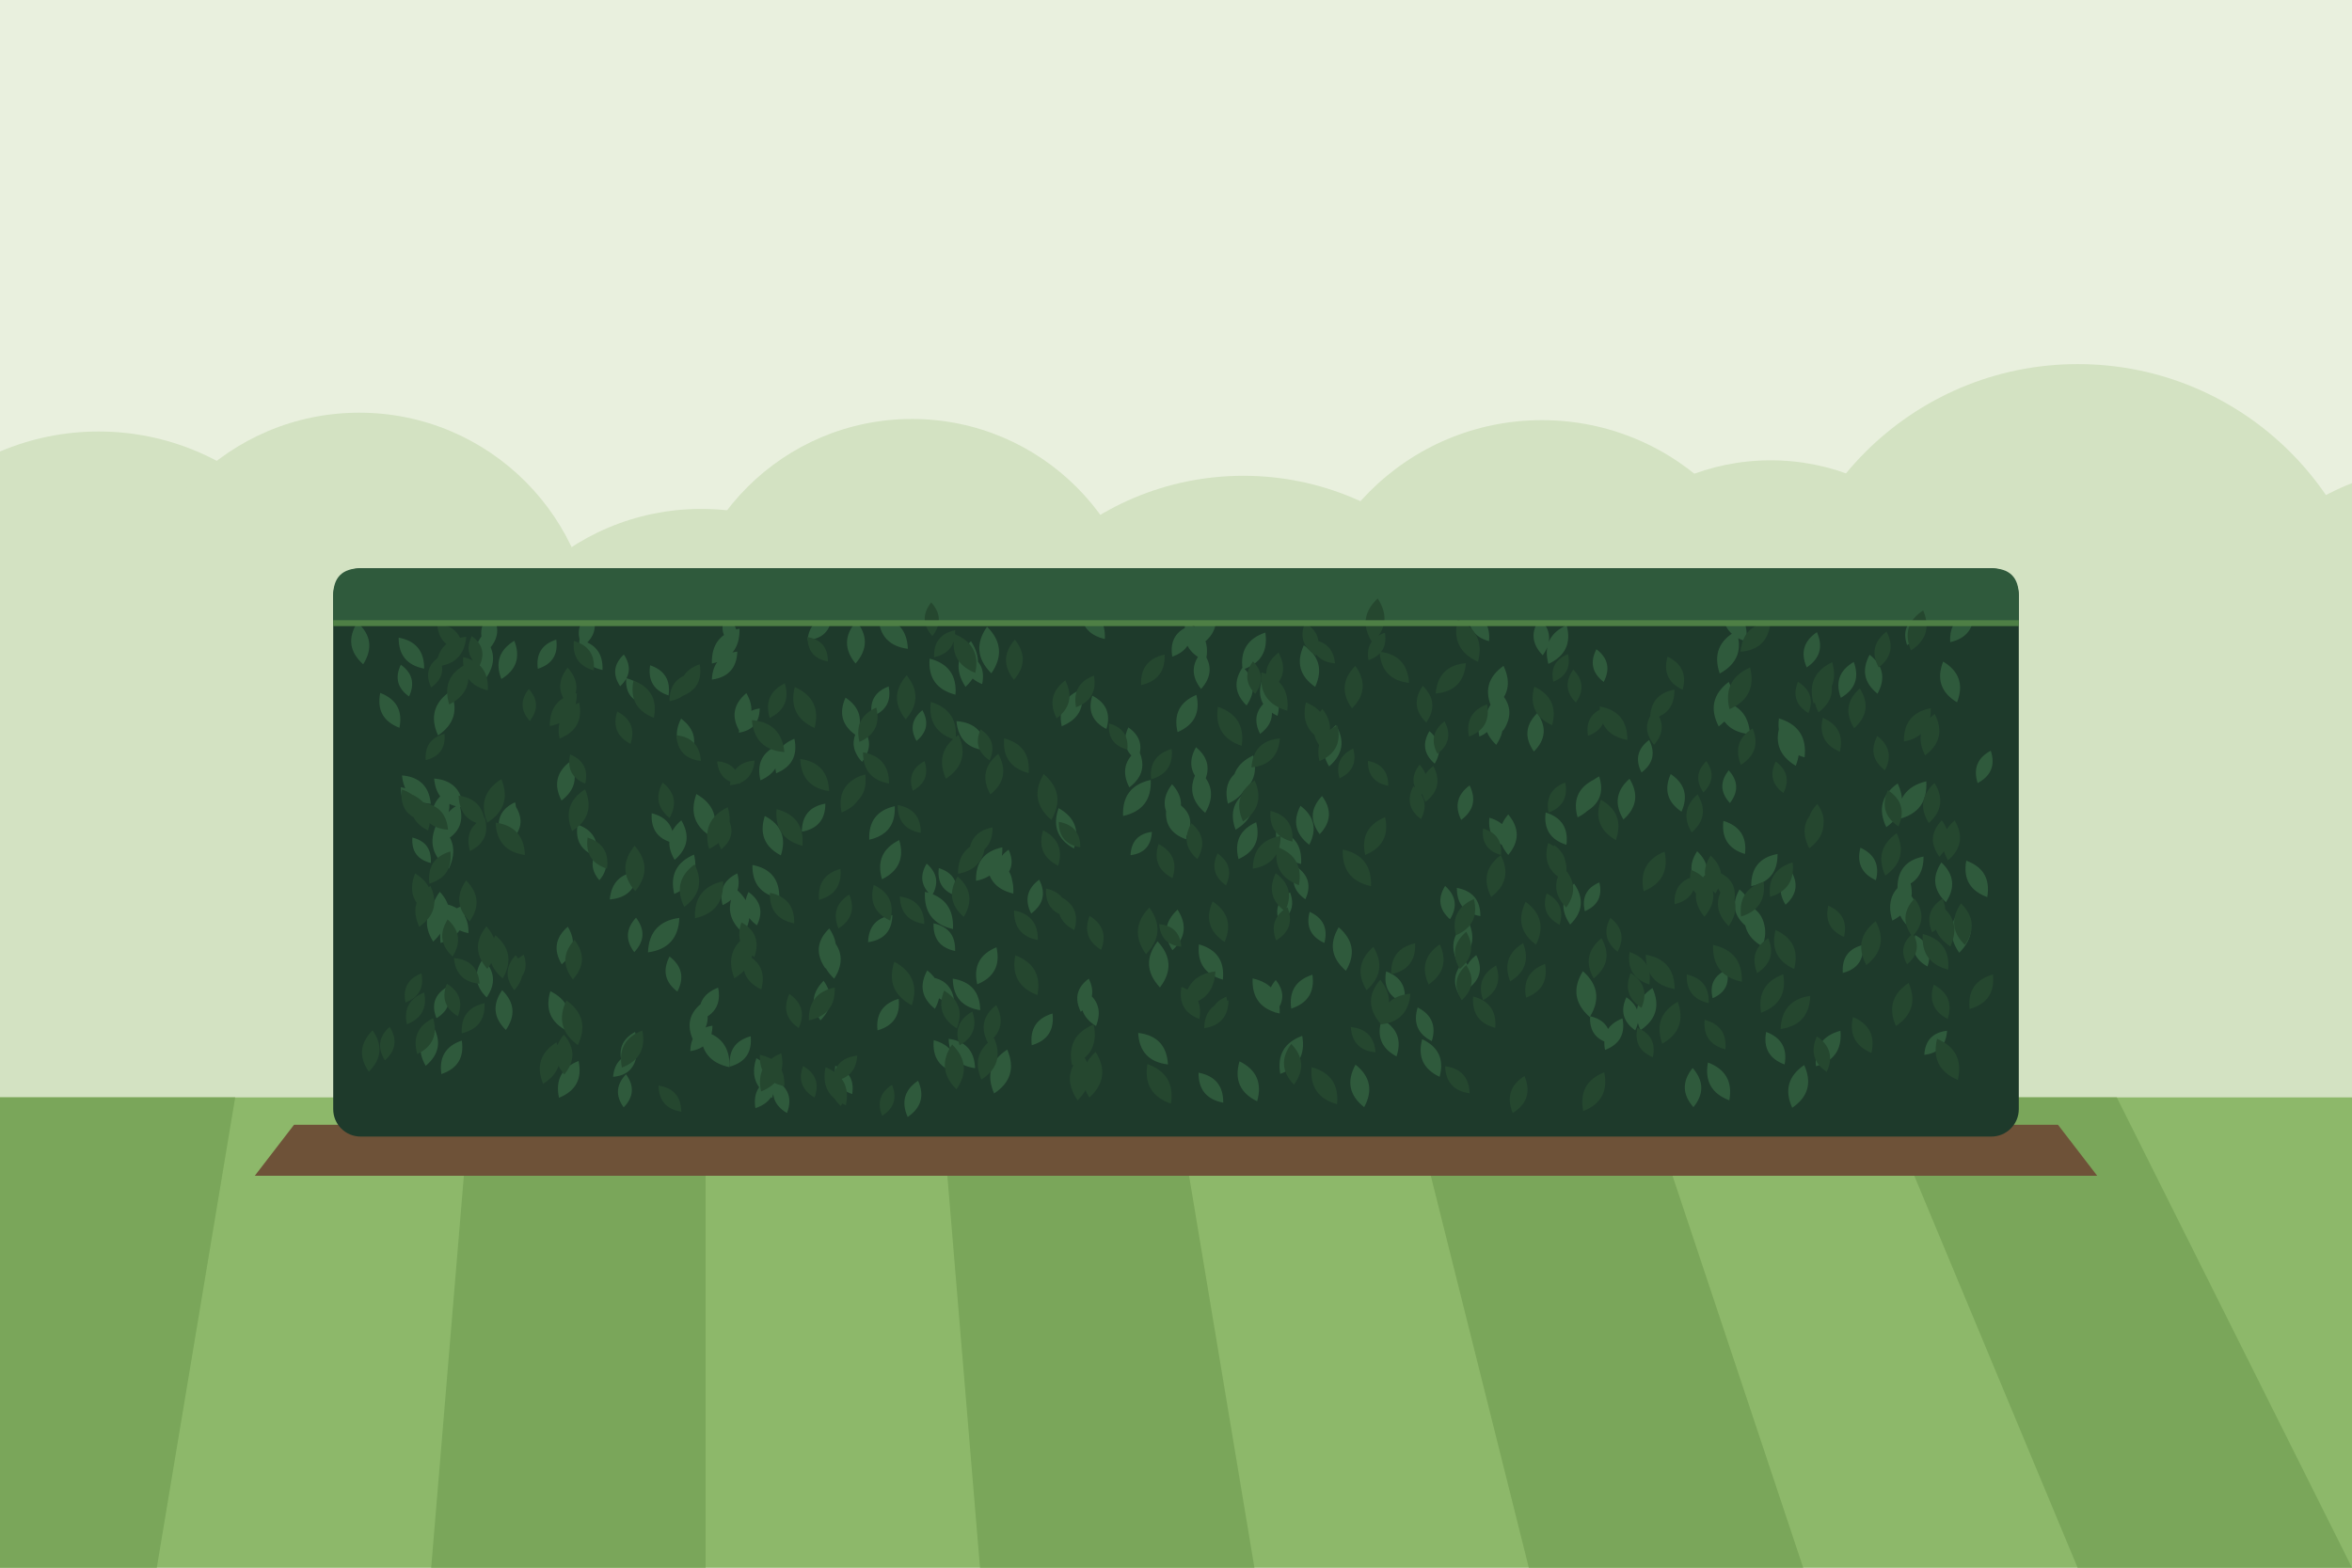
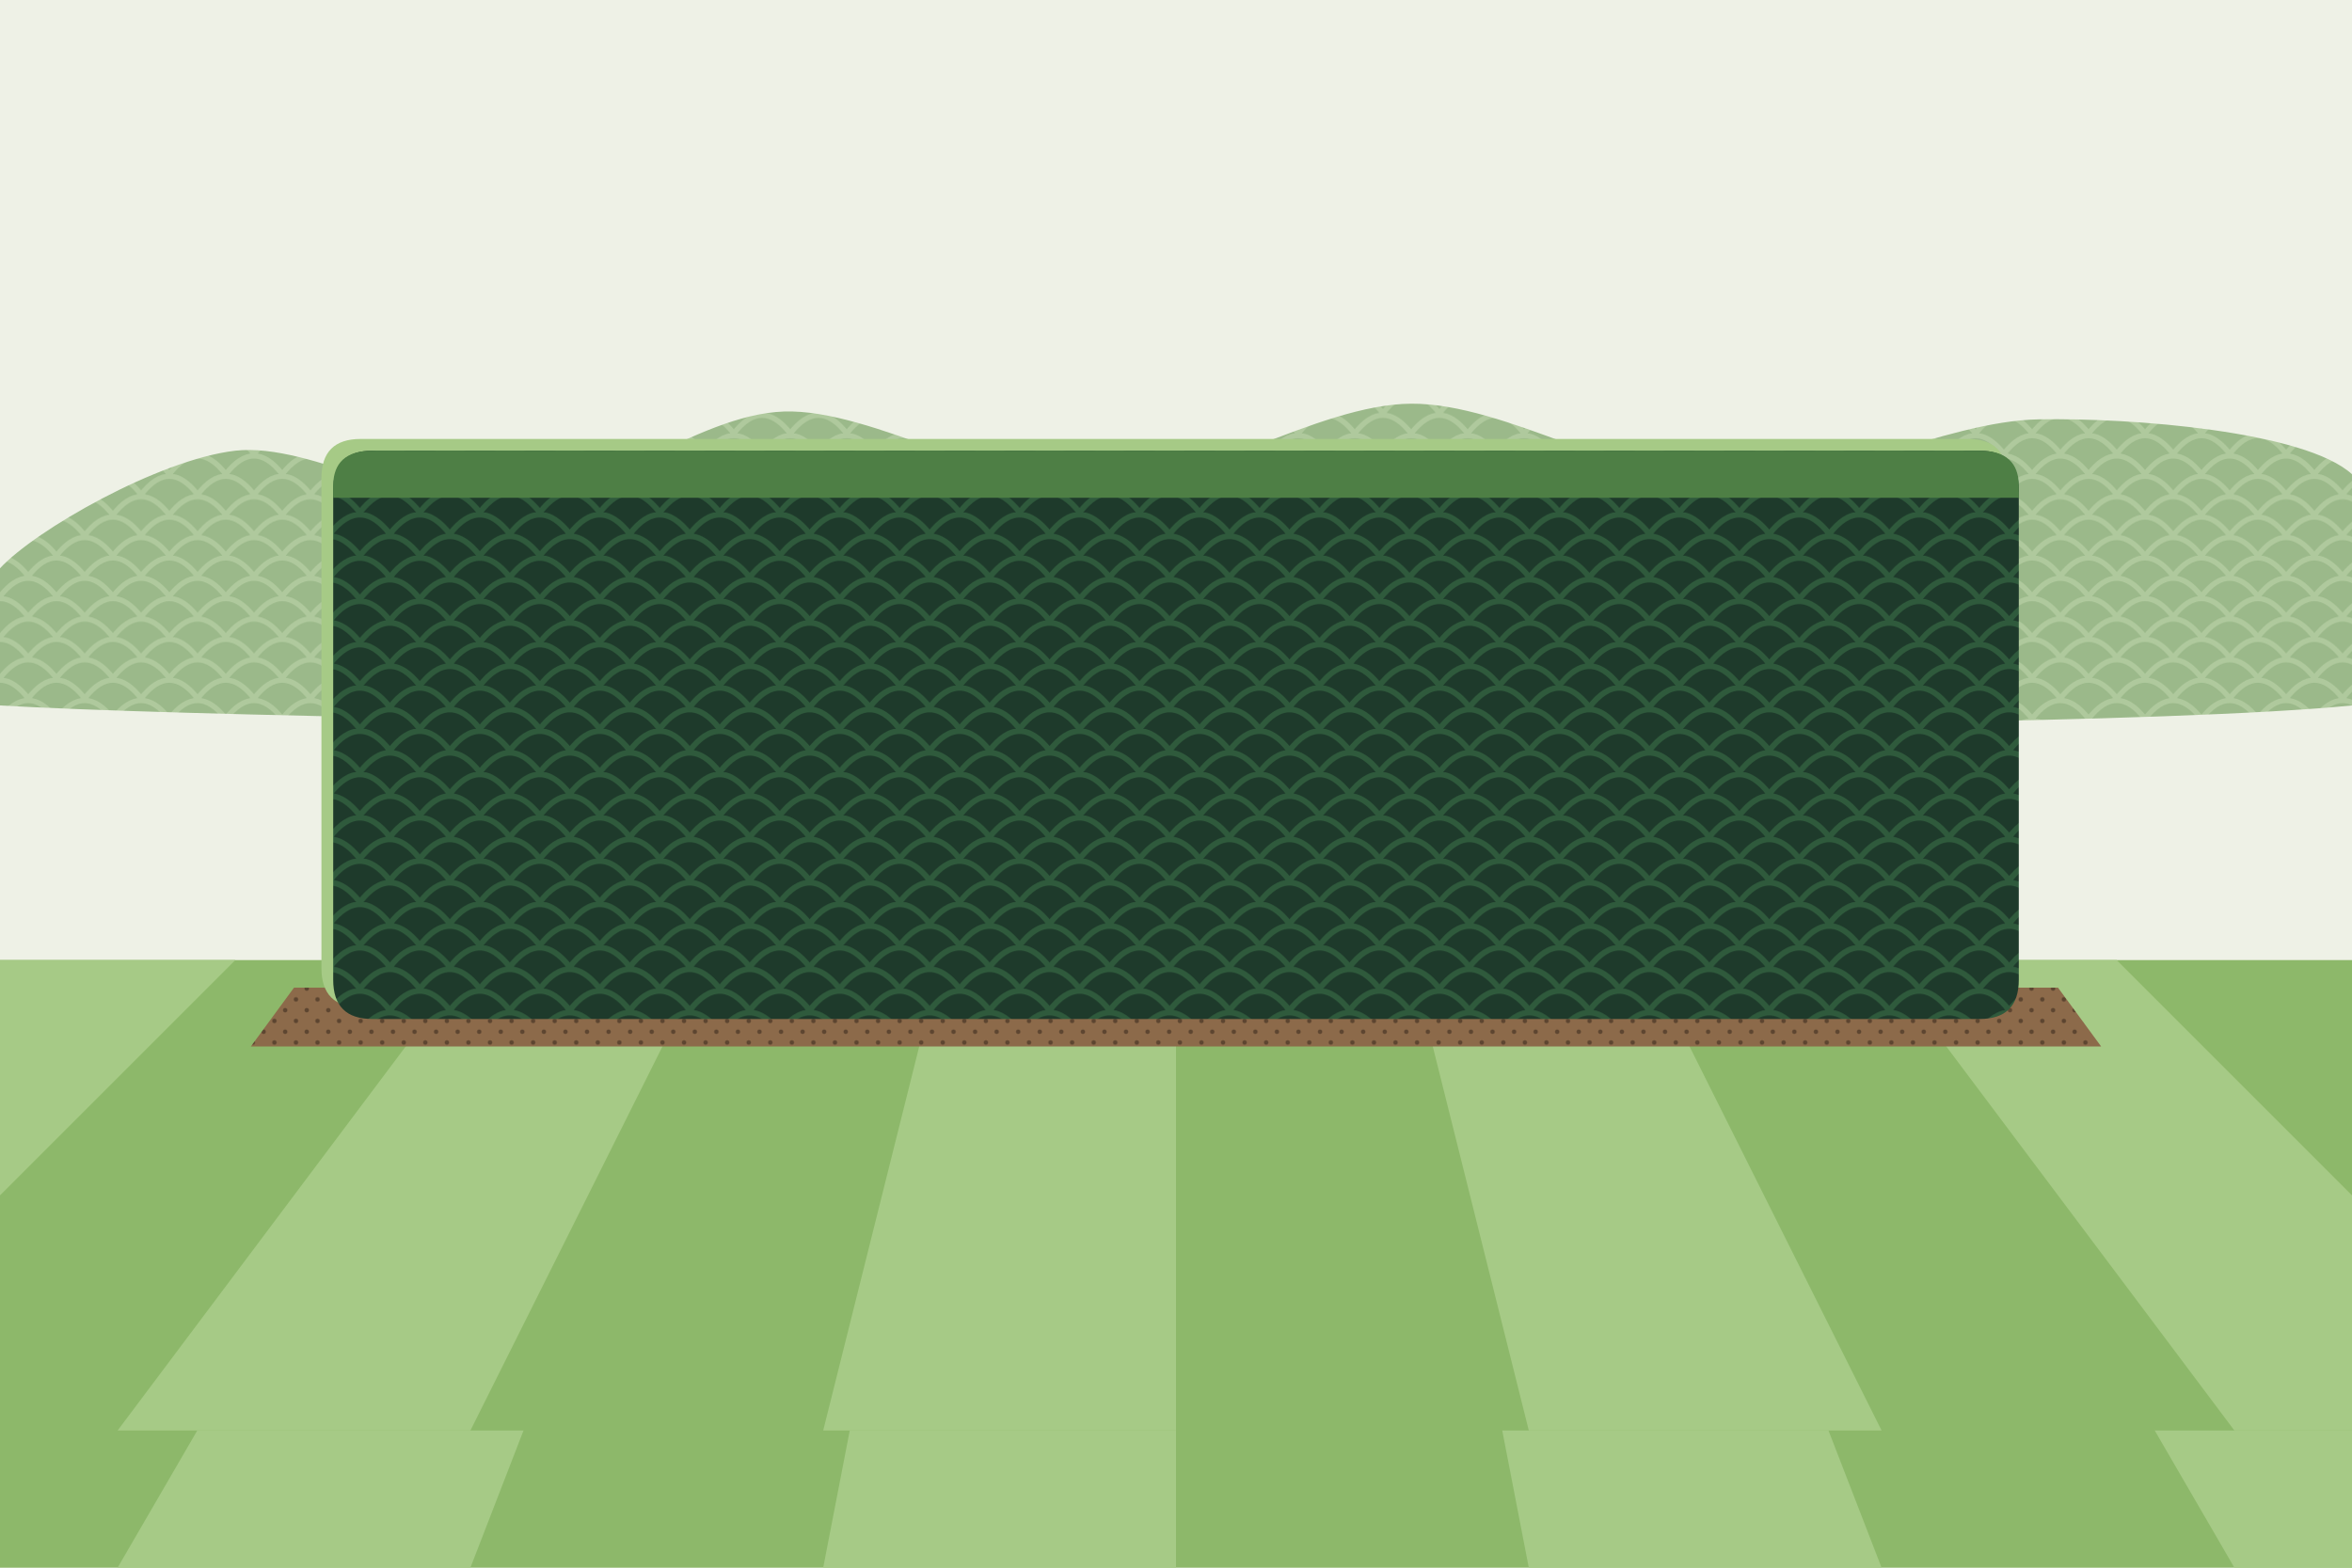
<svg xmlns="http://www.w3.org/2000/svg" viewBox="0 0 1200 800" role="img" aria-label="Illustration: gerade geschnittene Hecke und gemähter Rasen">
-   <rect width="1200" height="800" fill="#E9F0DE" />
-   <circle cx="50.3" cy="348.8" r="128.6" fill="#D3E2C2" />
-   <circle cx="183.3" cy="330.4" r="119.8" fill="#D3E2C2" />
-   <circle cx="357.8" cy="381.7" r="122" fill="#D3E2C2" />
-   <circle cx="465.3" cy="332.6" r="118.8" fill="#D3E2C2" />
-   <circle cx="634.4" cy="386.3" r="143.5" fill="#D3E2C2" />
-   <circle cx="786.7" cy="338.7" r="124.3" fill="#D3E2C2" />
-   <circle cx="903.4" cy="348.7" r="113.8" fill="#D3E2C2" />
-   <circle cx="1060.1" cy="339.1" r="153.3" fill="#D3E2C2" />
-   <circle cx="1248.8" cy="370.4" r="133.1" fill="#D3E2C2" />
-   <rect y="400" width="1200" height="400" fill="#D3E2C2" />
-   <rect y="560" width="1200" height="240" fill="#8DB86A" />
-   <path d="M0 560H120L80 800H-60Z" fill="#7AA65A" />
-   <path d="M240 560H360L360 800H220Z" fill="#7AA65A" />
-   <path d="M480 560H600L640 800H500Z" fill="#7AA65A" />
-   <path d="M720 560H840L920 800H780Z" fill="#7AA65A" />
-   <path d="M960 560H1080L1200 800H1060Z" fill="#7AA65A" />
-   <path d="M150 574H1050L1070 600H130Z" fill="#6E5238" />
-   <rect x="170" y="290" width="860" height="290" rx="14" fill="#1E3A2B" />
-   <path d="M184 290H1016Q1030 290 1030 304V318H170V304Q170 290 184 290Z" fill="#2F5A3C" />
-   <path fill="#2F5A3C" d="M222.5 422.6Q232.8 415.4 227.5 404Q217.2 411.1 222.5 422.6ZM673.3 425.7Q682.1 416.5 674.5 406.2Q665.7 415.5 673.3 425.7ZM443.5 428.5Q457.2 425.4 456.5 411.4Q442.9 414.5 443.5 428.5ZM787.1 334.4Q794.3 324.4 785.7 315.6Q778.5 325.5 787.1 334.4ZM754.8 375.9Q764.5 371.6 761.9 361.3Q752.3 365.6 754.8 375.9ZM563.7 326.1Q564.4 312.9 551.5 309.9Q550.8 323.1 563.7 326.1ZM975.8 474.7Q982.5 461.7 970.8 453Q964.2 465.9 975.8 474.7ZM1013.9 457.8Q1016.3 444 1003.2 439.2Q1000.7 453 1013.9 457.8ZM258.1 525.6Q265.7 514.6 256.2 505.3Q248.6 516.3 258.1 525.6ZM492.6 350.5Q503.8 340.1 495.4 327.2Q484.3 337.7 492.6 350.5ZM837 525.7Q849.1 517.5 843.1 504.2Q831 512.4 837 525.7ZM352.2 536.4Q363.4 534.6 363.5 523.4Q352.4 525.2 352.2 536.4ZM248.8 332Q257.7 323.1 250.4 312.8Q241.5 321.8 248.8 332ZM580.2 388.1Q585 377.7 575.7 371.2Q570.8 381.5 580.2 388.1ZM311.1 459Q324.2 457.9 325.4 444.9Q312.4 445.9 311.1 459ZM357.2 520.6Q368.8 516.1 366.4 504Q354.8 508.4 357.2 520.6ZM968.6 418Q983.8 414.3 982.8 398.7Q967.6 402.4 968.6 418ZM652.7 470.7Q661.9 465.4 658.2 455.4Q649 460.7 652.7 470.7ZM551.4 516.3Q560.5 509.6 555.5 499.4Q546.4 506.1 551.4 516.3ZM992.8 460.4Q1000.2 449.3 990.5 440.1Q983.2 451.2 992.8 460.4ZM274.4 341.3Q285.4 337.8 283.8 326.4Q272.9 329.9 274.4 341.3ZM799.2 431.1Q800.8 418.4 788.6 414.6Q787 427.3 799.2 431.1ZM393.9 560.3Q398.4 546.8 385.9 540Q381.4 553.5 393.9 560.3ZM636 360Q643.3 349.4 634.1 340.4Q626.8 351 636 360ZM498.6 502.3Q511.5 497 508.4 483.4Q495.5 488.7 498.6 502.3ZM475.4 457.2Q481 447.9 472.8 440.7Q467.2 450 475.4 457.2ZM498 449.5Q511.9 446.6 511.4 432.4Q497.5 435.3 498 449.5ZM626.5 410.1Q639 404.6 635.7 391.2Q623.1 396.8 626.5 410.1ZM745.7 509.6Q754.7 500.6 747.3 490.1Q738.3 499.2 745.7 509.6ZM808.6 465Q818.5 460.7 816 450.3Q806.1 454.5 808.6 465ZM957.9 354Q964.3 342.4 953.9 334.1Q947.6 345.7 957.9 354ZM507.2 558Q519.9 549.6 513.9 535.6Q501.1 544 507.2 558ZM857.9 414.2Q863.2 402.3 852.4 395Q847.1 406.9 857.9 414.2ZM343.6 430.2Q344.4 418 332.5 415Q331.7 427.3 343.6 430.2ZM488.1 457.2Q489.5 446.3 479 443Q477.6 453.9 488.1 457.2ZM505.8 343.6Q514.6 330.8 503.6 319.8Q494.7 332.6 505.8 343.6ZM876.9 370.7Q889 361.5 882 348Q869.9 357.2 876.9 370.7ZM1009 399.6Q1019.3 394.1 1015.7 383.1Q1005.5 388.5 1009 399.6ZM564.5 372Q568 360.5 557.3 355Q553.7 366.5 564.5 372ZM559.2 523.6Q563.8 511.9 553.1 505.3Q548.5 517 559.2 523.6ZM864 565Q872.2 554.9 863.6 545Q855.4 555.2 864 565ZM216.4 416.1Q216.5 403.9 204.5 401.7Q204.4 413.9 216.4 416.1ZM547.9 433Q552.6 419.4 540.1 412.4Q535.3 426 547.9 433ZM613.7 400.3Q619.9 389.3 610.2 381.3Q604 392.3 613.7 400.3ZM624.1 562.7Q624.2 549.8 611.5 547.4Q611.4 560.3 624.1 562.7ZM307.4 341.9Q307.9 329.3 295.6 326.5Q295 339.2 307.4 341.9ZM352 386.3Q358 374.6 347.5 366.7Q341.5 378.4 352 386.3ZM663.8 440.9Q664.8 426.8 651.1 423.4Q650.1 437.5 663.8 440.9ZM236.3 412Q235.1 398.4 221.5 397.3Q222.7 410.9 236.3 412ZM605.6 426.4Q610.4 416.7 601.6 410.3Q596.9 420.1 605.6 426.4ZM900.6 476.7Q900.7 463.2 887.5 460.7Q887.3 474.2 900.6 476.7ZM318.2 565.1Q325.9 557.2 319.4 548.2Q311.8 556.2 318.2 565.1ZM500.1 515.5Q499.9 501.6 486.1 499.4Q486.3 513.3 500.1 515.5ZM255.8 346.5Q267.3 339.5 262.4 327Q250.9 334 255.8 346.5ZM652.9 517.2Q653.5 502.5 639.1 499.3Q638.4 514 652.9 517.2ZM447.7 525.8Q459.9 522.3 458.5 509.7Q446.4 513.3 447.7 525.8ZM615.2 337.3Q618.4 323.1 604.9 317.6Q601.8 331.8 615.2 337.3ZM642.9 374.5Q652.3 367.5 647.1 357Q637.6 364 642.9 374.5ZM379.5 476.4Q387 463.3 375.4 453.6Q367.8 466.7 379.5 476.4ZM981.8 538.3Q992.7 537 993.4 526Q982.4 527.3 981.8 538.3ZM421.1 494.2Q430.7 484.9 423.1 473.8Q413.5 483.1 421.1 494.2ZM811.1 519Q819.2 505.8 807.6 495.6Q799.5 508.8 811.1 519ZM653.2 548Q667 543 664.4 528.6Q650.7 533.6 653.2 548ZM877.4 343.7Q890.8 336.4 885.9 322Q872.5 329.3 877.4 343.7ZM962.4 422.1Q974.6 413.4 968.2 399.8Q955.9 408.5 962.4 422.1ZM834.3 525.8Q839.2 515.5 829.8 508.9Q825 519.2 834.3 525.8ZM658.8 514.7Q671.5 510.5 669.6 497.4Q656.9 501.5 658.8 514.7ZM686.7 495.4Q694.2 482.8 683 473.2Q675.5 485.8 686.7 495.4ZM790 338.8Q803 332.8 799.3 319Q786.3 325 790 338.8ZM225.2 548.1Q237.6 543.9 235.6 531Q223.3 535.2 225.2 548.1ZM323.6 485.9Q331.5 477.5 324.5 468.3Q316.7 476.7 323.6 485.9ZM598.1 335.1Q609.5 331.1 607.4 319.2Q596.1 323.2 598.1 335.1ZM651.8 365.3Q655 353.1 643.6 347.8Q640.3 360 651.8 365.3ZM418.6 520.7Q427.9 511.3 420.2 500.5Q410.9 509.9 418.6 520.7ZM808.3 414.7Q819.9 408.6 815.9 396.2Q804.3 402.3 808.3 414.7ZM598.2 484.9Q608.2 475.6 600.8 464.2Q590.8 473.4 598.2 484.9ZM436.5 338.6Q445.8 327.9 436.9 317Q427.6 327.7 436.5 338.6ZM623.9 499.9Q625.4 485.8 611.7 481.9Q610.2 496 623.9 499.9ZM353.9 531.3Q364.9 523.4 359 511.2Q348 519.1 353.9 531.3ZM434.8 558.3Q436.5 547.5 426.2 543.9Q424.5 554.8 434.8 558.3ZM968.1 453.3Q981.5 450.8 981.4 437.1Q968 439.7 968.1 453.3ZM631.9 438.4Q644.3 432.8 640.9 419.6Q628.5 425.2 631.9 438.4ZM890.3 435.8Q891.9 422.8 879.3 418.9Q877.7 432 890.3 435.8ZM217.2 543.9Q227.6 535.2 220.8 523.4Q210.4 532.1 217.2 543.9ZM510.4 449.4Q519.1 443.3 514.6 433.6Q505.9 439.7 510.4 449.4ZM397.6 458.3Q397.9 444.1 383.9 441.4Q383.6 455.6 397.6 458.3ZM225.4 475.5Q233.5 464.9 224.4 455.1Q216.3 465.7 225.4 475.5ZM576.2 401.8Q586.6 394 580.7 382.3Q570.2 390.2 576.2 401.8ZM782.6 383.5Q791.7 374.4 784.3 363.9Q775.2 373 782.6 383.5ZM957.1 449.2Q960.1 437.6 949.2 432.6Q946.2 444.2 957.1 449.2ZM289.6 526.2Q293.8 512.3 280.8 505.8Q276.6 519.7 289.6 526.2ZM286.6 492.1Q296.2 483.8 289.7 472.9Q280.1 481.2 286.6 492.1ZM926.5 544.1Q940.3 540.3 939 526Q925.1 529.8 926.5 544.1ZM285.2 560.2Q298.1 555 295.2 541.4Q282.3 546.6 285.2 560.2ZM837.5 394.2Q846.4 387.5 841.4 377.6Q832.5 384.3 837.5 394.2ZM899.2 483Q904.2 469.2 891.6 461.9Q886.5 475.6 899.2 483ZM477 514.8Q483.3 503.4 473.1 495.2Q466.8 506.6 477 514.8ZM573 416.4Q587.8 413.1 587.1 398Q572.3 401.3 573 416.4ZM890.9 472.7Q897.1 461.9 887.5 453.9Q881.3 464.7 890.9 472.7ZM501.1 349.1Q503.5 337.7 492.7 333.4Q490.3 344.7 501.1 349.1ZM678.1 391.1Q688.7 382 681.6 370Q671 379.1 678.1 391.1ZM305.8 449.2Q312.7 441.1 305.8 432.9Q298.9 441.1 305.8 449.2ZM226.7 429.2Q238.4 423 234.3 410.4Q222.6 416.5 226.7 429.2ZM526.4 533.4Q538.5 529.8 537 517.2Q524.9 520.8 526.4 533.4ZM766.9 372.9Q774.3 361.7 764.5 352.5Q757.2 363.7 766.9 372.9ZM666 458.9Q670.7 448.7 661.5 442.3Q656.8 452.5 666 458.9ZM614.9 414.8Q622.3 402.3 611.2 392.8Q603.8 405.4 614.9 414.8ZM734.5 549.5Q738.1 536.2 725.6 530.3Q722 543.6 734.5 549.5ZM769.5 436.3Q778.2 426 769.5 415.6Q760.8 426 769.5 436.3ZM940.2 496.5Q951.3 493.6 950.5 482.2Q939.4 485 940.2 496.5ZM914.4 565.3Q926.6 557 920.5 543.5Q908.3 551.9 914.4 565.3ZM576.8 436.4Q587.2 435.1 587.7 424.5Q577.3 425.9 576.8 436.4ZM221 480.5Q231.6 470.9 224 458.8Q213.4 468.4 221 480.5ZM497.5 545.1Q497 531.9 484 530.1Q484.4 543.3 497.5 545.1ZM248.3 509Q255.6 498.4 246.4 489.3Q239.1 499.9 248.3 509ZM595.9 543.2Q595.1 528.8 580.7 527.1Q581.5 541.5 595.9 543.2ZM641.4 562Q645.4 548 632.4 541.6Q628.3 555.6 641.4 562ZM344.2 438.8Q354.4 430.1 347.6 418.6Q337.4 427.3 344.2 438.8ZM386.2 472.2Q391.2 461.9 381.9 455.2Q376.9 465.5 386.2 472.2ZM998.5 358.4Q1003.7 345 991.4 337.6Q986.2 351 998.5 358.4ZM439.8 388.8Q447.3 379.2 439.1 370.2Q431.6 379.8 439.8 388.8ZM463.1 570Q473.5 562.9 468.4 551.5Q458 558.5 463.1 570ZM316.4 350.2Q324.2 342.9 318.3 334Q310.5 341.3 316.4 350.2ZM374.4 329.8Q378.8 320.1 370.1 314.2Q365.7 323.8 374.4 329.8ZM467.6 378.1Q475.7 371.5 470.6 362.4Q462.5 369 467.6 378.1ZM317.6 543.1Q327.7 537.6 324 526.6Q313.9 532.2 317.6 543.1ZM882.3 561.5Q884.9 547.3 871.4 542.2Q868.8 556.4 882.3 561.5ZM995 327.7Q1007.6 324.8 1006.9 311.9Q994.3 314.8 995 327.7ZM363.4 427.2Q368.6 412.8 355.3 405.2Q350.1 419.6 363.4 427.2ZM598.7 420Q606.7 409.8 598 400.2Q590.1 410.4 598.7 420ZM388 398.2Q399.9 393 396.8 380.3Q384.9 385.6 388 398.2ZM229 443.3Q235.6 429.3 222.9 420.3Q216.3 434.3 229 443.3ZM503.3 382.9Q501.9 369 488 368Q489.3 381.9 503.3 382.9ZM385.4 565.5Q396.9 561.7 395.1 549.6Q383.5 553.5 385.4 565.5ZM377.4 373.3Q387.3 364.9 380.8 353.7Q370.8 362.1 377.4 373.3ZM409.1 424.4Q421.1 422.3 421.1 410.1Q409.2 412.2 409.1 424.4ZM239 476.2Q239.4 463.8 227.2 461.3Q226.8 473.7 239 476.2ZM630.4 423.4Q642.7 416.2 637.7 402.9Q625.5 410.1 630.4 423.4ZM255.1 425.7Q265.7 420.8 262.8 409.4Q252.1 414.3 255.1 425.7ZM939.2 356.1Q950.2 349.7 945.8 337.8Q934.8 344.2 939.2 356.1ZM216.4 341.2Q216.5 327.8 203.4 325.4Q203.3 338.7 216.4 341.2ZM312.8 549.5Q323.8 548.6 324.9 537.5Q313.8 538.4 312.8 549.5ZM363.2 346.8Q375.7 345.1 376.2 332.5Q363.7 334.2 363.2 346.8ZM745.5 418.4Q755 411.4 749.8 400.8Q740.3 407.8 745.5 418.4ZM344 456.2Q357.5 450.4 354.1 436.1Q340.6 441.9 344 456.2ZM330.6 486Q346 483.9 346.6 468.4Q331.2 470.5 330.6 486ZM712.5 539.1Q716.7 526.5 705 520.2Q700.8 532.8 712.5 539.1ZM377 373.9Q387.5 372.2 387.6 361.5Q377.1 363.2 377 373.9ZM828.3 418.2Q838.5 409.1 831.4 397.4Q821.1 406.5 828.3 418.2ZM450 448.7Q462.8 442.4 458.8 428.7Q446 435 450 448.7ZM463.2 331.1Q462.6 316.6 448.2 314.7Q448.8 329.2 463.2 331.1ZM818.9 535.8Q830.1 531.5 827.8 519.7Q816.6 524 818.9 535.8ZM743.6 491.2Q755.2 482.9 749.1 470.1Q737.5 478.4 743.6 491.2ZM304.3 437Q306.3 424.9 294.7 420.8Q292.7 433 304.3 437ZM629.9 406.3Q643.4 399.9 639.4 385.5Q625.9 391.9 629.9 406.3ZM763.4 380.1Q771.2 368.4 761 358.8Q753.3 370.5 763.4 380.1ZM650.6 516.8Q657.7 508.6 650.9 500.1Q643.8 508.4 650.6 516.8ZM983.4 493.2Q987 482.6 977.2 477.2Q973.6 487.8 983.4 493.2ZM821.7 532.5Q822.3 521.1 811.3 518.6Q810.6 529.9 821.7 532.5ZM398.4 436.5Q402.8 423 390.2 416.4Q385.9 430 398.4 436.5ZM486.2 474.1Q487 458.6 471.9 455.1Q471.1 470.7 486.2 474.1ZM696 565Q702.9 552.3 691.6 543.3Q684.6 556 696 565ZM219.8 440.4Q220.5 429.9 210.4 427.4Q209.6 437.8 219.8 440.4ZM759.7 327.2Q760.9 315.4 749.4 312.2Q748.3 324 759.7 327.2ZM818.2 348Q823.4 338.1 814.5 331.3Q809.4 341.2 818.2 348ZM401.5 568Q405.7 557.2 395.7 551.1Q391.5 562 401.5 568ZM219.8 410.2Q218.5 396.8 205.1 395.7Q206.4 409.1 219.8 410.2ZM442.9 480.8Q455 479.1 455.3 467Q443.3 468.7 442.9 480.8ZM999.6 486.2Q1010.5 475.3 1001.7 462.6Q990.8 473.5 999.6 486.2ZM882.6 409.8Q889.3 401.2 882 393.1Q875.2 401.7 882.6 409.8ZM591.8 503.9Q601.1 491.7 590.6 480.4Q581.3 492.6 591.8 503.9ZM541.7 370.6Q554.6 365.4 551.7 351.8Q538.8 357 541.7 370.6ZM487.5 354.5Q488.6 339.8 474.3 336.1Q473.1 350.8 487.5 354.5ZM668 431.1Q674.1 419.2 663.5 411.2Q657.4 423 668 431.1ZM600.8 373.6Q613.6 368.1 610.4 354.6Q597.6 360 600.8 373.6ZM488 547.5Q489.2 534.3 476.4 530.8Q475.2 544 488 547.5ZM412 326.6Q423.3 325.8 424.4 314.5Q413.2 315.4 412 326.6ZM260.6 428.9Q269.1 421.2 263.1 411.5Q254.5 419.1 260.6 428.9ZM911 461.7Q919.7 454 913.6 444.1Q904.9 451.8 911 461.7ZM804.9 417.1Q817.3 411 813.5 397.7Q801.1 403.8 804.9 417.1ZM890.9 327.4Q892.9 313.2 879.2 308.8Q877.3 323 890.9 327.4ZM368.7 461.9Q379.2 457 376.2 445.7Q365.7 450.7 368.7 461.9ZM716.4 511.8Q718.6 499.9 707.2 495.7Q705 507.6 716.4 511.8ZM297.1 330Q306.8 323 301.7 312.3Q291.9 319.2 297.1 330ZM916.2 390.8Q921.8 376.6 908.7 368.6Q903.1 382.9 916.2 390.8ZM224.8 481.2Q239 476.7 237 461.9Q222.8 466.4 224.8 481.2ZM749.3 504.3Q758.3 497.5 753.2 487.4Q744.2 494.2 749.3 504.3ZM920.7 386.5Q922.5 371.1 907.6 366.6Q905.8 382.1 920.7 386.5ZM526.1 466.2Q535.5 459.2 530.2 448.9Q520.9 455.8 526.1 466.2ZM372.2 544.6Q372.7 529.2 357.6 525.9Q357.1 541.4 372.2 544.6ZM609.4 330.7Q623.6 324.3 619.7 309.2Q605.6 315.6 609.4 330.7ZM973 329.2Q982.3 324 978.8 313.9Q969.5 319.1 973 329.2ZM873.8 509.4Q883.5 505.2 881 494.9Q871.3 499.1 873.8 509.4ZM185.3 339Q192.8 327 182.3 317.6Q174.8 329.6 185.3 339ZM517 456Q517.8 441.6 503.7 438.3Q503 452.7 517 456ZM203.8 371.4Q206.4 358.4 194 353.6Q191.4 366.6 203.8 371.4ZM965.5 469.8Q978.8 462.8 974.2 448.6Q961 455.5 965.5 469.8ZM910.5 543.2Q912.8 531 901.1 526.6Q898.8 538.9 910.5 543.2ZM437 375.4Q442.3 363.3 431.4 356Q426 368 437 375.4ZM286.5 408.5Q297.1 400.4 291 388.5Q280.3 396.6 286.5 408.5ZM755.3 467.5Q755.3 455.3 743.3 453.1Q743.2 465.3 755.3 467.5ZM605.2 428.3Q607.2 415.7 595.2 411.6Q593.1 424.1 605.2 428.3ZM730.5 531.3Q734.1 519.7 723.3 514.1Q719.7 525.8 730.5 531.3ZM208.7 355.4Q213.3 345.5 204.5 339.2Q199.8 349.1 208.7 355.4ZM425.6 499.4Q433.4 487.4 422.9 477.6Q415.1 489.6 425.6 499.4ZM372.4 544.3Q384.2 541 383 528.8Q371.2 532.1 372.4 544.3ZM761.4 361.8Q773.5 353.2 767.1 339.8Q755 348.4 761.4 361.8ZM732 389.7Q737.6 380.3 729.3 373.1Q723.7 382.5 732 389.7ZM671 350.5Q677 337.4 665.2 329.3Q659.2 342.4 671 350.5ZM516.2 454.5Q518.2 443.3 507.5 439.4Q505.5 450.6 516.2 454.5ZM801.1 471.8Q810.9 462.2 803.1 450.9Q793.3 460.5 801.1 471.8ZM868.1 453.1Q874.9 442.9 865.9 434.4Q859.1 444.7 868.1 453.1ZM396 394.6Q408 389.7 405.3 377Q393.3 381.9 396 394.6ZM892.9 374.7Q891.8 359.3 876.4 357.7Q877.5 373.2 892.9 374.7ZM634 341.7Q647.7 337.2 645.6 322.8Q631.9 327.4 634 341.7ZM329.3 359.6Q330.1 348.7 319.5 346.1Q318.7 356.9 329.3 359.6ZM487 511.9Q485.9 499.5 473.4 498.5Q474.6 510.9 487 511.9ZM487.3 485.3Q487.7 473.6 476.3 471.2Q475.9 482.9 487.3 485.3ZM345.6 506Q351.1 495.4 341.6 488.1Q336.1 498.8 345.6 506ZM739.8 469.1Q745.7 459.6 737.3 452.1Q731.4 461.7 739.8 469.1ZM770.4 432.8Q771.7 420.7 759.9 417.3Q758.6 429.5 770.4 432.8ZM223.5 375.3Q236.1 366.7 229.8 352.7Q217.2 361.4 223.5 375.3ZM341.1 354.9Q342.8 343.3 331.7 339.5Q329.9 351.2 341.1 354.9ZM921.8 340.6Q931.9 333.8 927 322.6Q916.9 329.4 921.8 340.6ZM222.7 519.6Q232 513.9 228 503.7Q218.6 509.4 222.7 519.6ZM675.7 481.2Q678.6 470.1 668.2 465.3Q665.2 476.4 675.7 481.2ZM893.5 452.2Q907.1 449.6 906.9 435.8Q893.3 438.3 893.5 452.2ZM247.7 346.4Q256.2 334.6 246 324.2Q237.5 336 247.7 346.4ZM612.8 351.6Q621.2 342.2 613.4 332.3Q605 341.7 612.8 351.6ZM444.9 365.6Q455.6 361.5 453.4 350.3Q442.7 354.3 444.9 365.6ZM363.2 338.6Q377.7 335.6 377.3 320.8Q362.8 323.8 363.2 338.6Z" />
-   <path fill="#25472F" d="M651.1 479.9Q661.1 473.9 656.9 463Q646.9 469 651.1 479.9ZM799.1 463.1Q806.9 452.2 797.5 442.6Q789.7 453.5 799.1 463.1ZM708.3 401Q708.4 390.3 697.9 388.3Q697.8 399 708.3 401ZM430.1 412.5Q443.1 408.7 441.5 395.2Q428.5 399.1 430.1 412.5ZM733.4 384.7Q742.2 377.9 737 368.1Q728.2 374.9 733.4 384.7ZM638.5 391.6Q651.9 390.3 653 376.8Q639.5 378.1 638.5 391.6ZM625.5 451.8Q630.2 441.8 621.2 435.5Q616.5 445.5 625.5 451.8ZM843.9 380.1Q851.6 371.3 844.2 362.3Q836.6 371.1 843.9 380.1ZM660.2 553.5Q668.2 542.5 658.8 532.7Q650.7 543.7 660.2 553.5ZM648.3 352.4Q658.5 344.4 652.3 333Q642.2 341 648.3 352.4ZM409.4 431.6Q410.7 416.7 396.2 412.9Q394.9 427.8 409.4 431.6ZM824.4 428.7Q829.2 415.2 816.8 408.1Q812 421.6 824.4 428.7ZM454.2 469.8Q457.6 457.2 445.8 451.6Q442.3 464.2 454.2 469.8ZM598.2 448.1Q602 436.4 591.1 430.7Q587.3 442.4 598.2 448.1ZM896.5 496.5Q906.8 490 902.2 478.8Q892 485.2 896.5 496.5ZM341.6 357.8Q353.5 355.6 353.4 343.5Q341.5 345.7 341.6 357.8ZM415.6 371.5Q419.4 356.8 405.5 350.6Q401.8 365.3 415.6 371.5ZM218.4 423.8Q222.2 411.4 210.6 405.6Q206.8 418 218.4 423.8ZM765.8 436.3Q766.8 425.7 756.6 422.8Q755.5 433.4 765.8 436.3ZM429 564.4Q434.6 555.4 426.7 548.4Q421.1 557.3 429 564.4ZM427.8 473.8Q437.8 467.4 433.3 456.5Q423.3 462.8 427.8 473.8ZM267.8 436.3Q267.3 421.8 252.9 419.8Q253.5 434.3 267.8 436.3ZM555.8 560.1Q567.1 549.8 559 536.8Q547.7 547.1 555.8 560.1ZM584.7 486.9Q595.5 475.7 586.4 463.1Q575.6 474.3 584.7 486.9ZM213.9 472.9Q225.5 464.9 219.6 452.1Q208 460.1 213.9 472.9ZM582.2 349.6Q594.7 346.8 594.2 334Q581.6 336.8 582.2 349.6ZM465.7 403.5Q475 398.5 471.7 388.4Q462.3 393.5 465.7 403.5ZM500.7 550.9Q512.9 543.1 507.2 529.7Q495 537.6 500.7 550.9ZM841.5 502.4Q843.4 489.9 831.4 485.8Q829.5 498.4 841.5 502.4ZM471.6 471.5Q471.3 459.2 459.1 457.5Q459.5 469.7 471.6 471.5ZM697.2 505.3Q708.2 495.7 700.7 483.2Q689.7 492.8 697.2 505.3ZM749.5 375.9Q761 371.5 758.7 359.4Q747.1 363.8 749.5 375.9ZM790.1 414.7Q800.8 410.6 798.6 399.3Q787.9 403.4 790.1 414.7ZM248.9 352.3Q249.7 338.5 236.3 335.3Q235.5 349.1 248.9 352.3ZM700.2 327.9Q711 317.8 702.9 305.4Q692.1 315.5 700.2 327.9ZM989.5 437.2Q997.9 428.4 990.7 418.6Q982.3 427.4 989.5 437.2ZM674.1 381.7Q682.7 372 674.7 361.8Q666 371.5 674.1 381.7ZM888.3 467.7Q901.5 463.7 899.8 450Q886.6 454 888.3 467.7ZM841.9 367Q854.5 364.7 854.3 351.9Q841.8 354.3 841.9 367ZM236.3 331.7Q235.2 319.4 223 318.3Q224 330.6 236.3 331.7ZM791.9 370.1Q795.6 356.4 782.8 350.4Q779 364.1 791.9 370.1ZM792.5 347.9Q802.2 344 800 333.8Q790.3 337.7 792.5 347.9ZM248.6 494.4Q257.5 483.4 248.2 472.7Q239.3 483.7 248.6 494.4ZM233.6 518.6Q237.7 507.9 228 502Q223.8 512.6 233.6 518.6ZM882 472.6Q889.8 461.2 880 451.5Q872.1 462.8 882 472.6ZM756.7 510.4Q767.4 504.3 763.3 492.7Q752.6 498.8 756.7 510.4ZM372.4 400.7Q384 399.7 385 388.1Q373.4 389.1 372.4 400.7ZM932 547Q937.1 535.8 927 528.9Q921.9 540.1 932 547ZM438.5 378.6Q450.1 373.5 447.1 361.1Q435.5 366.2 438.5 378.6ZM798.3 449.4Q802.2 436.3 789.9 430.2Q786.1 443.3 798.3 449.4ZM212.9 537.9Q224.6 532.2 221 519.6Q209.3 525.3 212.9 537.9ZM287.9 548.3Q296.3 538.1 287.7 528Q279.3 538.2 287.9 548.3ZM230.9 488.1Q237.6 477.6 228.4 469.2Q221.8 479.7 230.9 488.1ZM551.2 432.4Q551.2 421.3 540.2 419.4Q540.2 430.6 551.2 432.4ZM683.4 397.2Q693.3 392.6 690.4 382Q680.5 386.7 683.4 397.2ZM247.4 421Q247 407.9 234 406Q234.4 419.1 247.4 421ZM229.2 359.5Q242.3 352.8 237.9 338.9Q224.9 345.5 229.2 359.5ZM368 433.4Q376.4 426.6 371.2 417.1Q362.8 423.9 368 433.4ZM656.8 362.7Q658.4 347.3 643.6 343.1Q641.9 358.4 656.8 362.7ZM825.3 485.7Q830.7 475.5 821.6 468.4Q816.2 478.6 825.3 485.7ZM922.7 363.9Q926.7 353.7 917.3 347.9Q913.2 358.2 922.7 363.9ZM417.9 459.2Q429.9 455.9 428.8 443.4Q416.8 446.7 417.9 459.2ZM659.4 429.5Q660.4 416.9 648.2 413.8Q647.2 426.4 659.4 429.5ZM219.1 450.9Q231.3 447.2 229.8 434.5Q217.5 438.2 219.1 450.9ZM487.5 377.6Q489.3 362.6 474.9 358.2Q473 373.2 487.5 377.6ZM450.1 569.4Q459.2 563.6 455.1 553.6Q446 559.4 450.1 569.4ZM431.6 564Q434.5 550 421.2 544.6Q418.3 558.7 431.6 564ZM940.8 478.1Q943.5 466.8 932.8 462.2Q930.2 473.5 940.8 478.1ZM967.3 523.6Q979.7 515.3 973.8 501.6Q961.3 509.9 967.3 523.6ZM624.8 480.7Q630.4 467.8 618.7 460Q613 472.9 624.8 480.7ZM235.6 527.3Q247.8 524.4 247.2 511.9Q234.9 514.7 235.6 527.3ZM640.4 354.1Q646.8 345.4 639.3 337.5Q632.9 346.2 640.4 354.1ZM207.6 522.7Q218.8 518.3 216.4 506.5Q205.1 510.9 207.6 522.7ZM529.3 507.8Q532.2 492.9 518 487.5Q515.1 502.4 529.3 507.8ZM975.7 477.9Q984.4 468.7 976.8 458.5Q968.1 467.8 975.7 477.9ZM884.7 460.6Q887.1 449.2 876.3 444.9Q873.9 456.3 884.7 460.6ZM760.8 457.7Q772.2 449.1 765.7 436.4Q754.3 445 760.8 457.7ZM489.6 533.4Q500 527.5 496.1 516.2Q485.6 522.1 489.6 533.4ZM228.6 423.4Q227.4 410.6 214.5 409.6Q215.7 422.5 228.6 423.4ZM923.1 432.9Q934.5 424.3 928 411.6Q916.5 420.2 923.1 432.9ZM424.9 551.6Q436.5 550.4 437.4 538.7Q425.7 539.9 424.9 551.6ZM309.7 443.3Q311.4 431.2 299.8 427.4Q298.1 439.5 309.7 443.3ZM262.4 505.3Q270.3 496.6 263.1 487.4Q255.2 496.1 262.4 505.3ZM973 492.1Q981.1 485.5 976 476.3Q967.9 483 973 492.1ZM292.3 499.8Q301.1 490 293.1 479.6Q284.2 489.4 292.3 499.8ZM634.2 419.2Q646 411.2 640.1 398.2Q628.3 406.2 634.2 419.2ZM888 332.6Q902 331.5 903.3 317.5Q889.3 318.6 888 332.6ZM280.5 370.5Q294.4 367.9 294.3 353.8Q280.4 356.3 280.5 370.5ZM465.2 513Q470.1 498.2 456.3 490.8Q451.4 505.6 465.2 513ZM869.6 467.8Q878.6 457.3 869.8 446.6Q860.8 457.1 869.6 467.8ZM982.2 385.5Q993.6 377 987.1 364.3Q975.8 372.8 982.2 385.5ZM633.5 380.6Q635.8 365.6 621.4 360.7Q619.1 375.8 633.5 380.6ZM188.2 546.9Q198 537.1 190.1 525.8Q180.3 535.6 188.2 546.9ZM854.4 461.4Q865.7 458.7 865.1 447.1Q853.7 449.7 854.4 461.4ZM505.3 405.4Q516 396.8 509.3 384.7Q498.6 393.4 505.3 405.4ZM985.8 475.8Q995.6 469.4 991.1 458.6Q981.2 465 985.8 475.8ZM491.7 467.9Q498.8 456.3 488.6 447.3Q481.5 458.9 491.7 467.9ZM727.3 409.2Q737 401.7 731.3 390.9Q721.6 398.3 727.3 409.2ZM462.1 367.1Q471.8 356.1 462.6 344.6Q452.9 355.6 462.1 367.1ZM349.1 462.8Q360.9 454.2 354.4 441.1Q342.7 449.7 349.1 462.8ZM256.5 499.3Q263.8 486.7 252.8 477.3Q245.4 489.8 256.5 499.3ZM196.4 541.1Q204.8 533.6 198.8 524Q190.4 531.5 196.4 541.1ZM880.3 535.5Q881.4 523.5 869.7 520.4Q868.6 532.4 880.3 535.5ZM549 360.9Q560.3 356.7 558.1 344.8Q546.8 349 549 360.9ZM354.6 468.6Q369.7 465.2 368.9 449.7Q353.8 453.1 354.6 468.6ZM291.9 424.1Q304.2 416.2 298.5 402.8Q286.3 410.6 291.9 424.1ZM673.2 388.4Q685.4 383.2 682.4 370.3Q670.2 375.5 673.2 388.4ZM321.7 379.6Q325.3 368.5 314.9 363.1Q311.4 374.2 321.7 379.6ZM618.1 523.4Q628.1 519.2 625.7 508.6Q615.7 512.8 618.1 523.4ZM407.5 524.6Q412.4 513.9 402.7 507.2Q397.8 518 407.5 524.6ZM971.4 378.4Q985.4 375.7 985.1 361.4Q971.1 364.1 971.4 378.4ZM488.2 524.8Q493 512.4 481.7 505.5Q476.8 517.8 488.2 524.8ZM611.9 520Q614.2 508 602.8 503.6Q600.5 515.6 611.9 520ZM908.5 525.1Q923.1 523 923.6 508.2Q909 510.3 908.5 525.1ZM357.6 388.3Q356.8 376.5 345.1 375.2Q345.8 387 357.6 388.3ZM388.4 504.9Q391.9 492.3 380 486.7Q376.6 499.3 388.4 504.9ZM469.8 425Q469.9 413 458 410.8Q457.9 422.9 469.8 425ZM689.8 361.5Q699.8 351.4 691.5 339.8Q681.5 349.9 689.8 361.5ZM412.7 520.7Q426.4 517.8 425.9 503.9Q412.3 506.8 412.7 520.7ZM544.5 467.8Q545.1 456 533.7 453.4Q533 465.2 544.5 467.8ZM248.6 419.8Q261.5 411.7 255.8 397.6Q242.9 405.7 248.6 419.8ZM602.7 483.1Q601.9 472.6 591.4 471.6Q592.3 482.1 602.7 483.1ZM749.8 557.9Q749.4 545.7 737.3 544.1Q737.8 556.3 749.8 557.9ZM239.8 434.3Q250.7 428.9 247.3 417.2Q236.4 422.6 239.8 434.3ZM938.7 383.6Q941.6 371.3 930 366.3Q927 378.6 938.7 383.6ZM804 358.5Q810.4 349.6 802.7 341.7Q796.3 350.7 804 358.5ZM961.9 446.8Q973.9 438.4 967.7 425.2Q955.8 433.6 961.9 446.8ZM517.3 346.9Q526.1 336.9 517.8 326.4Q509 336.4 517.3 346.9ZM561.8 484.7Q566.1 473.6 555.9 467.4Q551.6 478.5 561.8 484.7ZM317.3 544.8Q330.5 539.7 327.7 525.9Q314.6 530.9 317.3 544.8ZM239.6 470.2Q247.5 459 237.8 449.3Q230 460.5 239.6 470.2ZM400.2 383.8Q398.7 368.7 383.6 367.5Q385 382.6 400.2 383.8ZM333.6 366.3Q336.4 352.4 323.2 347.3Q320.4 361.2 333.6 366.3ZM214.9 418.8Q216.7 406.8 205.1 402.9Q203.3 415 214.9 418.8ZM718.9 348.5Q718 334.2 703.9 332.6Q704.7 346.8 718.9 348.5ZM261.5 502.4Q270.7 497.2 267.2 487.2Q258 492.4 261.5 502.4ZM575.2 382.5Q576.1 371.9 565.8 369.2Q564.9 379.8 575.2 382.5ZM206.9 511.6Q217.2 507.5 215 496.7Q204.7 500.8 206.9 511.6ZM888.2 390.3Q899 383.5 894.2 371.7Q883.4 378.5 888.2 390.3ZM384.9 488.3Q389 476.7 378.3 470.7Q374.2 482.3 384.9 488.3ZM222.5 340.1Q236.6 339 237.9 325Q223.8 326.1 222.5 340.1ZM681.1 338.5Q680.1 327.5 669 326.5Q670 337.6 681.1 338.5ZM925.9 428.7Q934.3 420.1 927.2 410.3Q918.8 418.9 925.9 428.7ZM614.4 524.7Q626.6 522.8 626.8 510.5Q614.6 512.4 614.4 524.7ZM482.6 397.4Q495.3 389 489.1 375Q476.5 383.5 482.6 397.4ZM778.6 509.1Q790.6 504.6 788.3 491.9Q776.2 496.4 778.6 509.1ZM998.9 551.1Q1002.4 536.1 988.3 530.1Q984.7 545.1 998.9 551.1ZM797 448.3Q802.1 438.1 793 431.3Q787.8 441.5 797 448.3ZM475.7 324.6Q482.6 315.7 475.1 307.4Q468.2 316.2 475.7 324.6ZM324.1 454.8Q333.7 443 323.8 431.6Q314.2 443.3 324.1 454.8ZM915.4 494.5Q919 480.5 905.9 474.6Q902.3 488.5 915.4 494.5ZM529.5 479.7Q529.8 467.1 517.4 464.6Q517.1 477.3 529.5 479.7ZM244.7 502Q243.7 489.9 231.6 488.9Q232.7 500.9 244.7 502ZM294.8 533.3Q301.5 519.5 289 510.5Q282.4 524.3 294.8 533.3ZM709.8 497.2Q722.6 494.4 722 481.4Q709.3 484.2 709.8 497.2ZM655.6 465Q661.4 453.3 650.9 445.6Q645.2 457.3 655.6 465ZM547 543.7Q561.2 537.8 558 522.8Q543.7 528.7 547 543.7ZM843.3 539.5Q845.6 528.7 835.4 524.5Q833.1 535.3 843.3 539.5ZM415.6 560.1Q419.4 549.5 409.7 544Q405.9 554.5 415.6 560.1ZM830.3 377.6Q830.4 363.1 816.2 360.5Q816 375 830.3 377.6ZM539.1 366.6Q549.4 358.8 543.5 347.2Q533.2 355 539.1 366.6ZM863.1 424.8Q872.8 416.4 866.1 405.4Q856.5 413.8 863.1 424.8ZM993.9 439Q1004.1 430.3 997.3 418.7Q987 427.4 993.9 439ZM968.6 421.7Q973.7 410.2 963.2 403.2Q958.2 414.8 968.6 421.7ZM587.3 397.7Q599 394.3 597.8 382.2Q586 385.6 587.3 397.7ZM676.5 378.6Q679.9 364.2 666.3 358.4Q662.9 372.8 676.5 378.6ZM699.5 452.2Q700.1 436.8 685.1 433.5Q684.4 448.9 699.5 452.2ZM838.6 454.8Q852.4 449.2 849.3 434.6Q835.5 440.2 838.6 454.8ZM724.8 406.2Q731.3 398 724.3 390.2Q717.8 398.4 724.8 406.2ZM290.3 360.3Q298.2 350.2 289.6 340.7Q281.7 350.8 290.3 360.3ZM771.8 568Q782.8 561.1 777.8 549.1Q766.9 556 771.8 568ZM497.6 343.4Q500.6 329.1 487.1 323.6Q484 337.9 497.6 343.4ZM698.2 336.9Q708.3 333.4 706.6 322.9Q696.4 326.4 698.2 336.9ZM732.5 353.9Q746.7 352.7 747.9 338.4Q733.7 339.7 732.5 353.9ZM745.8 510.4Q754.5 502.4 748.1 492.5Q739.4 500.4 745.8 510.4ZM1002.5 482.2Q1010.4 470.8 1000.5 461Q992.6 472.5 1002.5 482.2ZM888.7 501Q889.2 485.5 874 482.2Q873.5 497.8 888.7 501ZM270.3 367.9Q276.9 359.5 269.8 351.6Q263.2 360 270.3 367.9ZM854.4 504.7Q854.4 489.8 839.7 487.2Q839.6 502.1 854.4 504.7ZM903.1 457.7Q916.2 453.7 914.6 440.1Q901.4 444.1 903.1 457.7ZM298.6 399.9Q301 389.2 290.9 385Q288.4 395.7 298.6 399.9ZM807.8 567Q821.4 561.6 818.5 547.2Q804.9 552.6 807.8 567ZM347.3 355.5Q359.1 351.4 357 339Q345.2 343.1 347.3 355.5ZM388.3 557Q401.7 551.6 398.6 537.5Q385.3 542.9 388.3 557ZM762.9 524.5Q763.9 511.7 751.6 508.5Q750.6 521.3 762.9 524.5ZM423 403.7Q422.5 389.3 408.3 387.3Q408.8 401.6 423 403.7ZM536.4 418.4Q544.2 405 532.5 395Q524.6 408.3 536.4 418.4ZM813.1 499.3Q823.8 490.7 817.1 478.8Q806.5 487.4 813.1 499.3ZM400.2 554.3Q400.7 541 387.7 538.3Q387.2 551.6 400.2 554.3ZM302.9 342.1Q304.1 330.4 292.8 327.1Q291.6 338.9 302.9 342.1ZM898.5 516.8Q912.4 511.7 909.8 497.2Q896 502.3 898.5 516.8ZM494.4 437Q506.6 434.6 506.4 422.2Q494.2 424.6 494.4 437ZM429.4 414.6Q442.4 409.4 439.5 395.7Q426.5 400.9 429.4 414.6ZM882.4 361.9Q896.6 355.7 892.9 340.6Q878.7 346.9 882.4 361.9ZM727.7 368.7Q734.7 358.6 725.9 350Q718.9 360.1 727.7 368.7ZM744.8 494.5Q754.4 486.4 748.1 475.5Q738.5 483.6 744.8 494.5ZM925.3 359Q938.9 352.4 934.8 337.9Q921.2 344.5 925.3 359ZM244.5 340.1Q249.1 330.7 240.7 324.6Q236.1 333.9 244.5 340.1ZM954.8 537.3Q957.8 524.2 945.4 519Q942.4 532.1 954.8 537.3ZM984.1 420Q994.1 411 987 399.6Q977 408.6 984.1 420ZM869.1 404.4Q876.6 397 870.6 388.4Q863.1 395.7 869.1 404.4ZM341.6 417.4Q347.5 406.9 338.1 399.3Q332.3 409.8 341.6 417.4ZM422.4 337.5Q422.4 326.9 412 325.1Q412 335.7 422.4 337.5ZM504.9 388Q509.3 378.2 500.3 372.2Q496 382.1 504.9 388ZM476.6 335.4Q487.7 332.9 487.3 321.6Q476.1 324 476.6 335.4ZM909.9 404.7Q914.7 395 906 388.6Q901.2 398.3 909.9 404.7ZM728.9 502.4Q740.3 494.5 734.6 481.9Q723.1 489.8 728.9 502.4ZM347.6 567.3Q347.4 555.7 336 554Q336.2 565.5 347.6 567.3ZM725 418Q730.1 408 721.1 401.2Q715.9 411.2 725 418ZM1004.9 514.9Q1018.3 511.1 1016.8 497.3Q1003.4 501.1 1004.9 514.9ZM952.2 492.5Q964 483.3 957 470.1Q945.2 479.2 952.2 492.5ZM783.7 482.1Q790.2 468.9 778.4 460.2Q771.9 473.4 783.7 482.1ZM837.5 514.3Q842.2 503.1 832 496.5Q827.3 507.7 837.5 514.3ZM639.2 443.3Q653.3 440.9 653.4 426.6Q639.3 429 639.2 443.3ZM682.2 563.5Q683.6 548.5 669.2 544.6Q667.8 559.5 682.2 563.5ZM504.1 532.3Q514.4 524.3 508.3 512.9Q498.1 520.8 504.1 532.3ZM277.1 553.1Q289.4 545.4 283.9 531.9Q271.6 539.7 277.1 553.1ZM217.2 387.9Q227.7 385.3 226.8 374.5Q216.4 377.2 217.2 387.9ZM374.7 499.2Q388 491.1 382.4 476.5Q369 484.6 374.7 499.2ZM975 331.9Q986.7 324.3 981.2 311.5Q969.6 319.1 975 331.9ZM604.2 512.8Q619.3 511 620.1 495.7Q605 497.6 604.2 512.8ZM810.2 375.5Q820.4 371.8 818.6 361.1Q808.4 364.8 810.2 375.5ZM671.5 334.6Q675.7 323.8 665.8 317.8Q661.6 328.6 671.5 334.6ZM995.1 483Q1001.2 469.4 988.8 461Q982.7 474.7 995.1 483ZM704 522.8Q718.4 521.5 719.6 507.1Q705.2 508.4 704 522.8ZM392.7 366.4Q404 360.8 400.4 348.7Q389.1 354.3 392.7 366.4ZM549.8 561.5Q560.9 550.5 552.1 537.7Q540.9 548.7 549.8 561.5ZM524.8 394.5Q526 380.4 512.3 376.8Q511.1 390.9 524.8 394.5ZM795.7 471.9Q799.1 461.1 789.1 455.9Q785.7 466.7 795.7 471.9ZM701.8 537Q700.9 525.3 689.2 524.1Q690 535.9 701.8 537ZM662.7 451.7Q665.4 437.3 651.6 432.2Q649 446.6 662.7 451.7ZM958.5 340.6Q968.2 333.1 962.5 322.3Q952.8 329.8 958.5 340.6ZM361.8 433.2Q375.5 426.5 371.3 411.9Q357.6 418.6 361.8 433.2ZM488 555.9Q496.5 543.6 485.8 533Q477.3 545.3 488 555.9ZM220 350.8Q228.6 344.7 224 335.2Q215.4 341.3 220 350.8ZM539.9 441.8Q543.6 429.6 532.2 423.7Q528.4 436 539.9 441.8ZM993.7 520Q997.5 508.3 986.6 502.5Q982.8 514.3 993.7 520ZM488.8 445.9Q502.8 443.3 502.6 429.1Q488.7 431.7 488.8 445.9ZM994 494.8Q995.2 480.3 981 476.6Q979.9 491.2 994 494.8ZM285.5 376.9Q298.2 371.9 295.5 358.6Q282.8 363.5 285.5 376.9ZM405.2 471.2Q405.5 458.2 392.8 455.6Q392.4 468.6 405.2 471.2ZM871.8 511.9Q872.3 499.9 860.6 497.3Q860.1 509.3 871.8 511.9ZM742.8 477.3Q755.2 471.9 752 458.8Q739.6 464.2 742.8 477.3ZM696.5 436.3Q709.7 430.9 706.7 417Q693.5 422.4 696.5 436.3ZM453.6 399.8Q453.6 386.3 440.3 383.9Q440.3 397.5 453.6 399.8ZM848.1 532.6Q861 525.3 856 511.2Q843 518.6 848.1 532.6ZM610.9 438.4Q617.1 428 607.9 420.1Q601.7 430.5 610.9 438.4ZM927.8 363.5Q938.5 355.5 932.5 343.5Q921.7 351.6 927.8 363.5ZM548.1 474.6Q551.7 463 540.9 457.5Q537.3 469 548.1 474.6ZM597.4 563.2Q599.8 548.1 585.4 543Q582.9 558.1 597.4 563.2ZM754.1 337.7Q758 322.6 743.8 316.2Q739.9 331.3 754.1 337.7ZM961.7 393.1Q967.1 382.7 957.8 375.6Q952.4 386 961.7 393.1ZM770.5 500.8Q782 493.9 777.1 481.3Q765.6 488.3 770.5 500.8ZM875.2 455.9Q882.1 445.3 872.8 436.6Q865.9 447.3 875.2 455.9ZM703.9 521.9Q713.3 511.1 704.2 500Q694.9 510.8 703.9 521.9ZM377.6 400Q376.5 389.3 365.9 388.5Q366.9 399.2 377.6 400ZM946 371.6Q956 362.7 948.9 351.3Q938.9 360.2 946 371.6ZM218.6 466.2Q223.8 453.1 211.8 445.7Q206.6 458.8 218.6 466.2ZM858.5 352Q861.7 340.3 850.8 335.1Q847.5 346.8 858.5 352ZM871.8 460.1Q874.1 448.2 862.7 443.9Q860.4 455.8 871.8 460.1Z" />
-   <path d="M170 318H1030" stroke="#4E7F45" stroke-width="3" />
+   <defs>
+     <pattern id="ft" width="28.8" height="20.8" patternUnits="userSpaceOnUse">
+       <rect width="28.8" height="20.8" fill="#9BB98A" />
+       <path d="M0 20.8Q14.4 2.1 28.8 20.8M-14.4 10.4Q0 -8.3 14.4 10.4Q28.8 -8.3 43.2 10.4" fill="none" stroke="#AFC99D" stroke-width="2.7" stroke-linecap="round" />
+     </pattern>
+     <pattern id="fn" width="30.6" height="22.1" patternUnits="userSpaceOnUse">
+       <rect width="30.6" height="22.1" fill="#1E3A2B" />
+       <path d="M0 22.1Q15.3 2.2 30.6 22.1M-15.3 11Q0 -8.8 15.3 11Q30.6 -8.8 45.9 11" fill="none" stroke="#2F5A3C" stroke-width="2.9" stroke-linecap="round" />
+     </pattern>
+     <pattern id="sn" width="11" height="11" patternUnits="userSpaceOnUse">
+       <rect width="11" height="11" fill="#8C6A4A" />
+       <circle cx="2.5" cy="2.5" r="1.15" fill="#5E4631" />
+       <circle cx="8" cy="8" r="1.15" fill="#5E4631" />
+     </pattern>
+   </defs>
+   <rect width="1200" height="800" fill="#EEF1E6" />
+   <rect y="490" width="1200" height="310" fill="#8DB86A" />
+   <path d="M-240 490H-120L-480 800H-660Z" fill="#A6CA86" />
+   <path d="M0 490H120L-120 800H-300Z" fill="#A6CA86" />
+   <path d="M240 490H360L240 800H60Z" fill="#A6CA86" />
+   <path d="M480 490H600L600 800H420Z" fill="#A6CA86" />
+   <path d="M720 490H840L960 800H780Z" fill="#A6CA86" />
+   <path d="M960 490H1080L1320 800H1140Z" fill="#A6CA86" />
+   <path d="M1200 490H1320L1680 800H1500Z" fill="#A6CA86" />
+   <g transform="translate(0 -70)">
+     <path d="M0 360C18 340.5 81 304.5 120 300C159 295.5 218 333 260 330C302 327 355 281.5 400 280C445 278.5 512 320.6 560 320C608 319.4 672 276.3 720 276C768 275.7 832 316.8 880 318C928 319.2 992 284.9 1040 284C1088 283.1 1176 290.1 1200 312C1224 333.9 1380 412.3 1200 430C1020 447.7 180 440.5 0 430C-180 419.5 -18 379.5 0 360Z" fill="url(#ft)" />
+     <rect y="560" width="1200" height="240" fill="#8DB86A" />
+     <path d="M-240 560H-120L-480 800H-660Z" fill="#A6CA86" />
+     <path d="M0 560H120L-120 800H-300Z" fill="#A6CA86" />
+     <path d="M240 560H360L240 800H60Z" fill="#A6CA86" />
+     <path d="M480 560H600L600 800H420Z" fill="#A6CA86" />
+     <path d="M720 560H840L960 800H780Z" fill="#A6CA86" />
+     <path d="M960 560H1080L1320 800H1140Z" fill="#A6CA86" />
+     <path d="M1200 560H1320L1680 800H1500Z" fill="#A6CA86" />
+     <path d="M150 574H1050L1072 604H128Z" fill="url(#sn)" />
+     <path d="M190 300H1010Q1030 300 1030 320V570Q1030 590 1010 590H190Q170 590 170 570V320Q170 300 190 300Z" fill="#A6CA86" transform="translate(-6 -6)" />
+     <path d="M190 300H1010Q1030 300 1030 320V570Q1030 590 1010 590H190Q170 590 170 570V320Q170 300 190 300Z" fill="url(#fn)" />
+     <path d="M190 300H1010Q1030 300 1030 318V324H170V318Q170 300 190 300Z" fill="#4E7F45" />
+   </g>
</svg>
